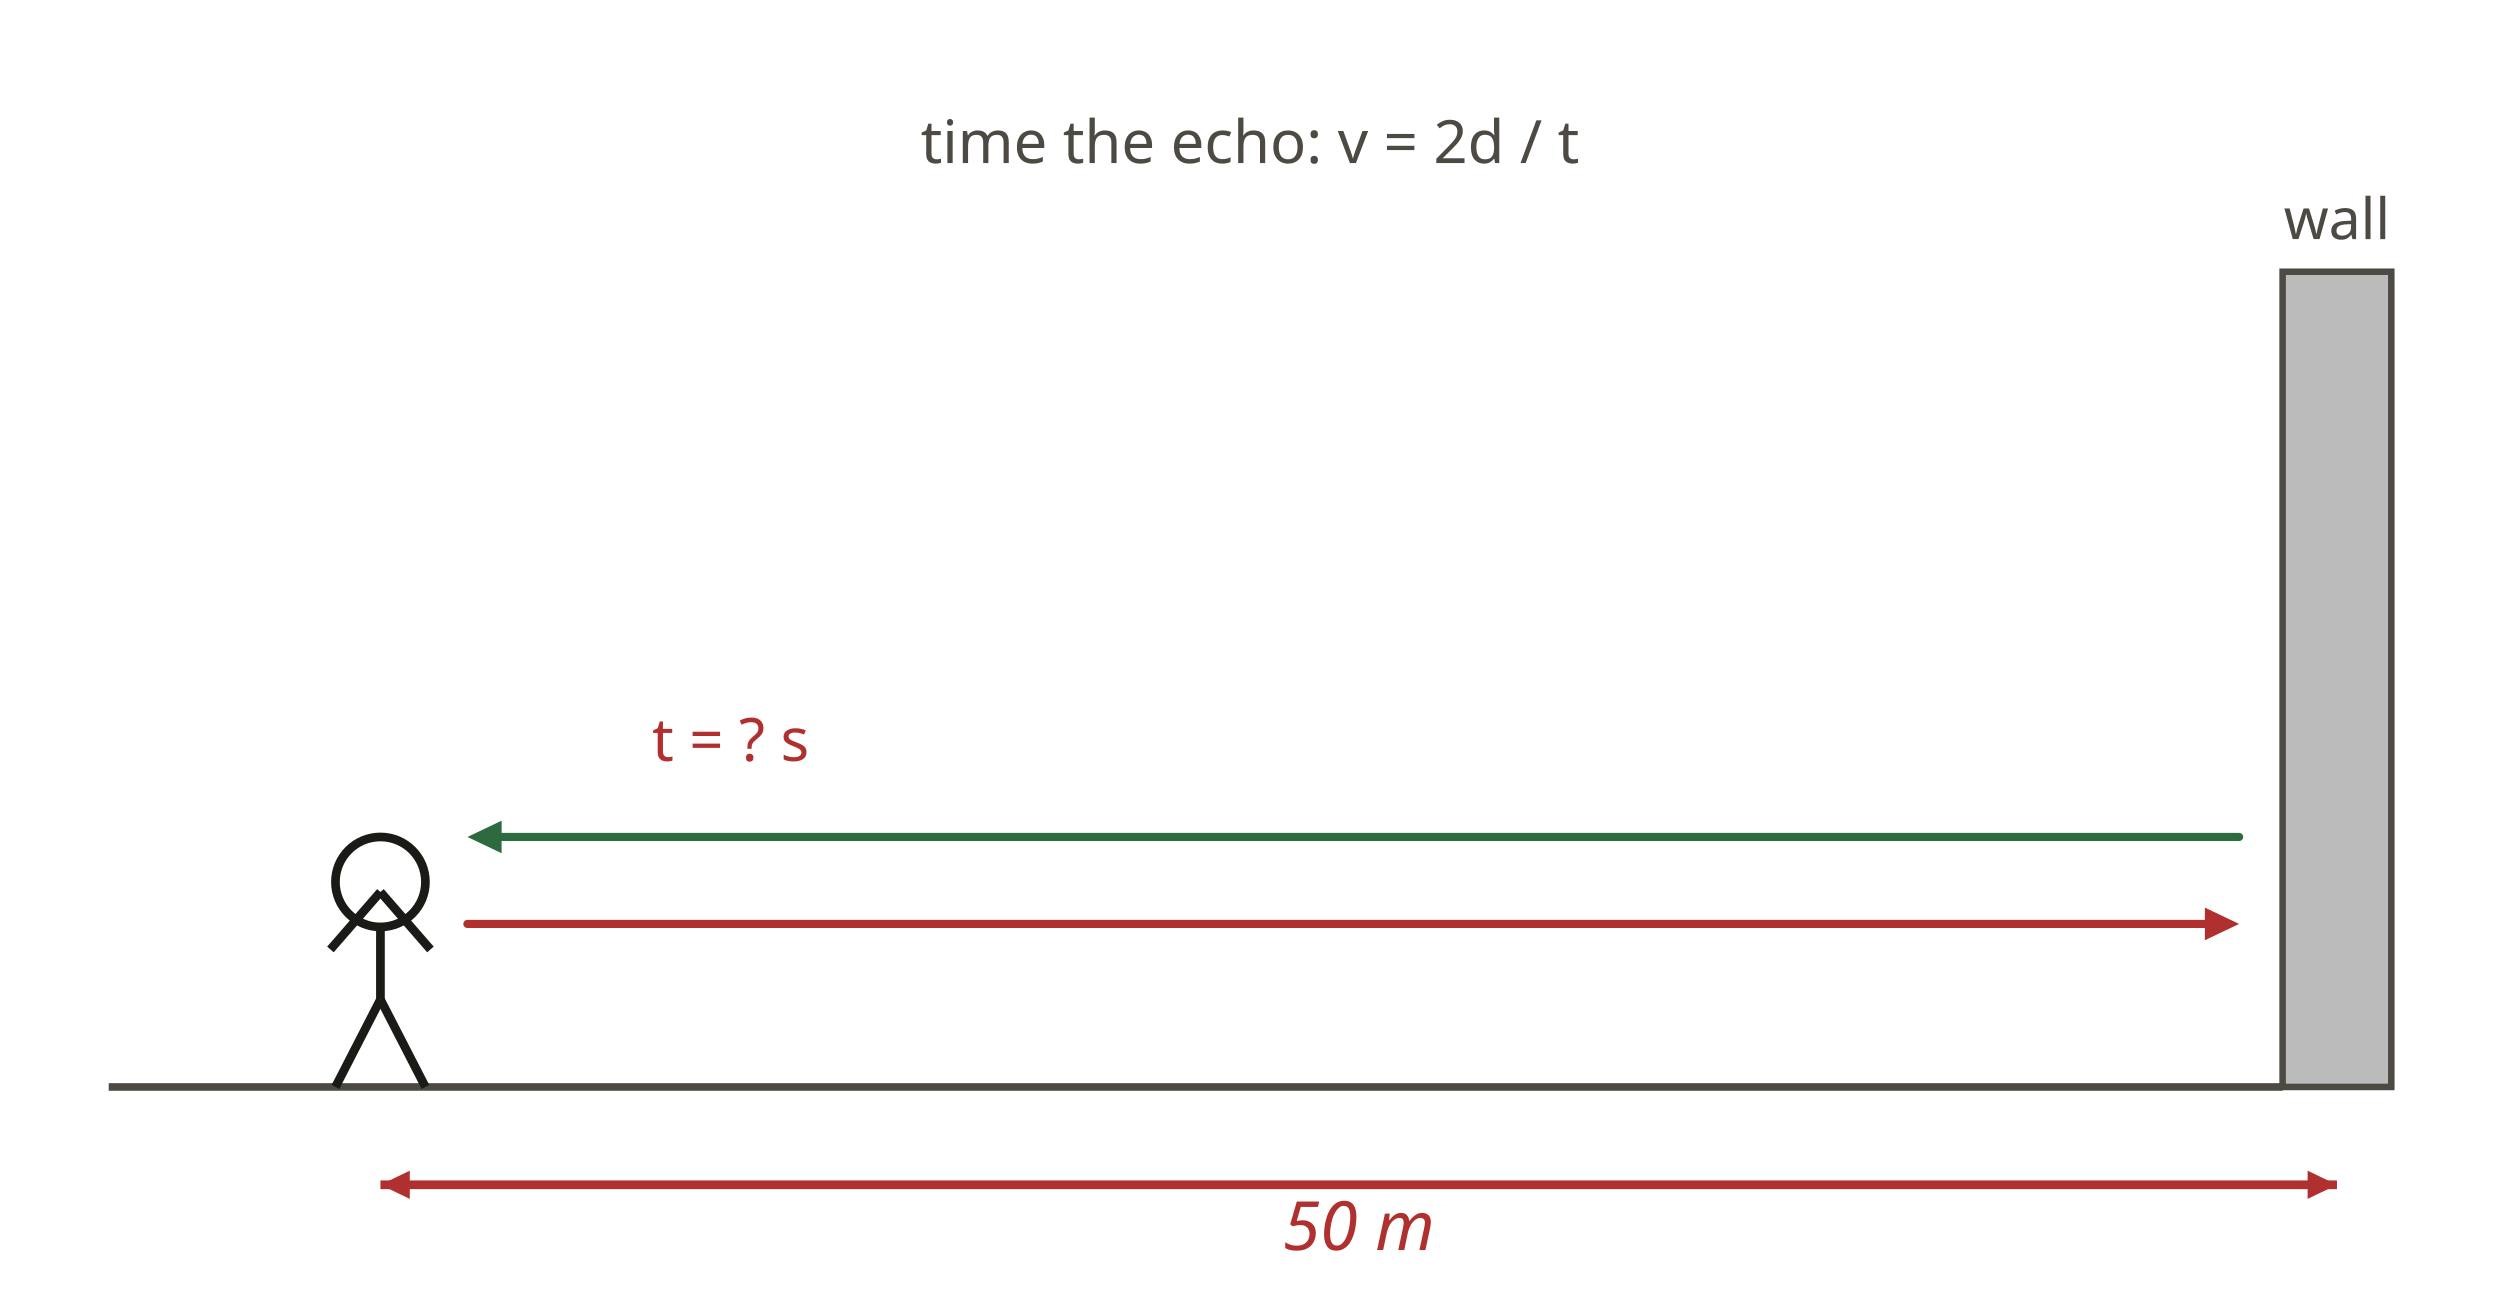
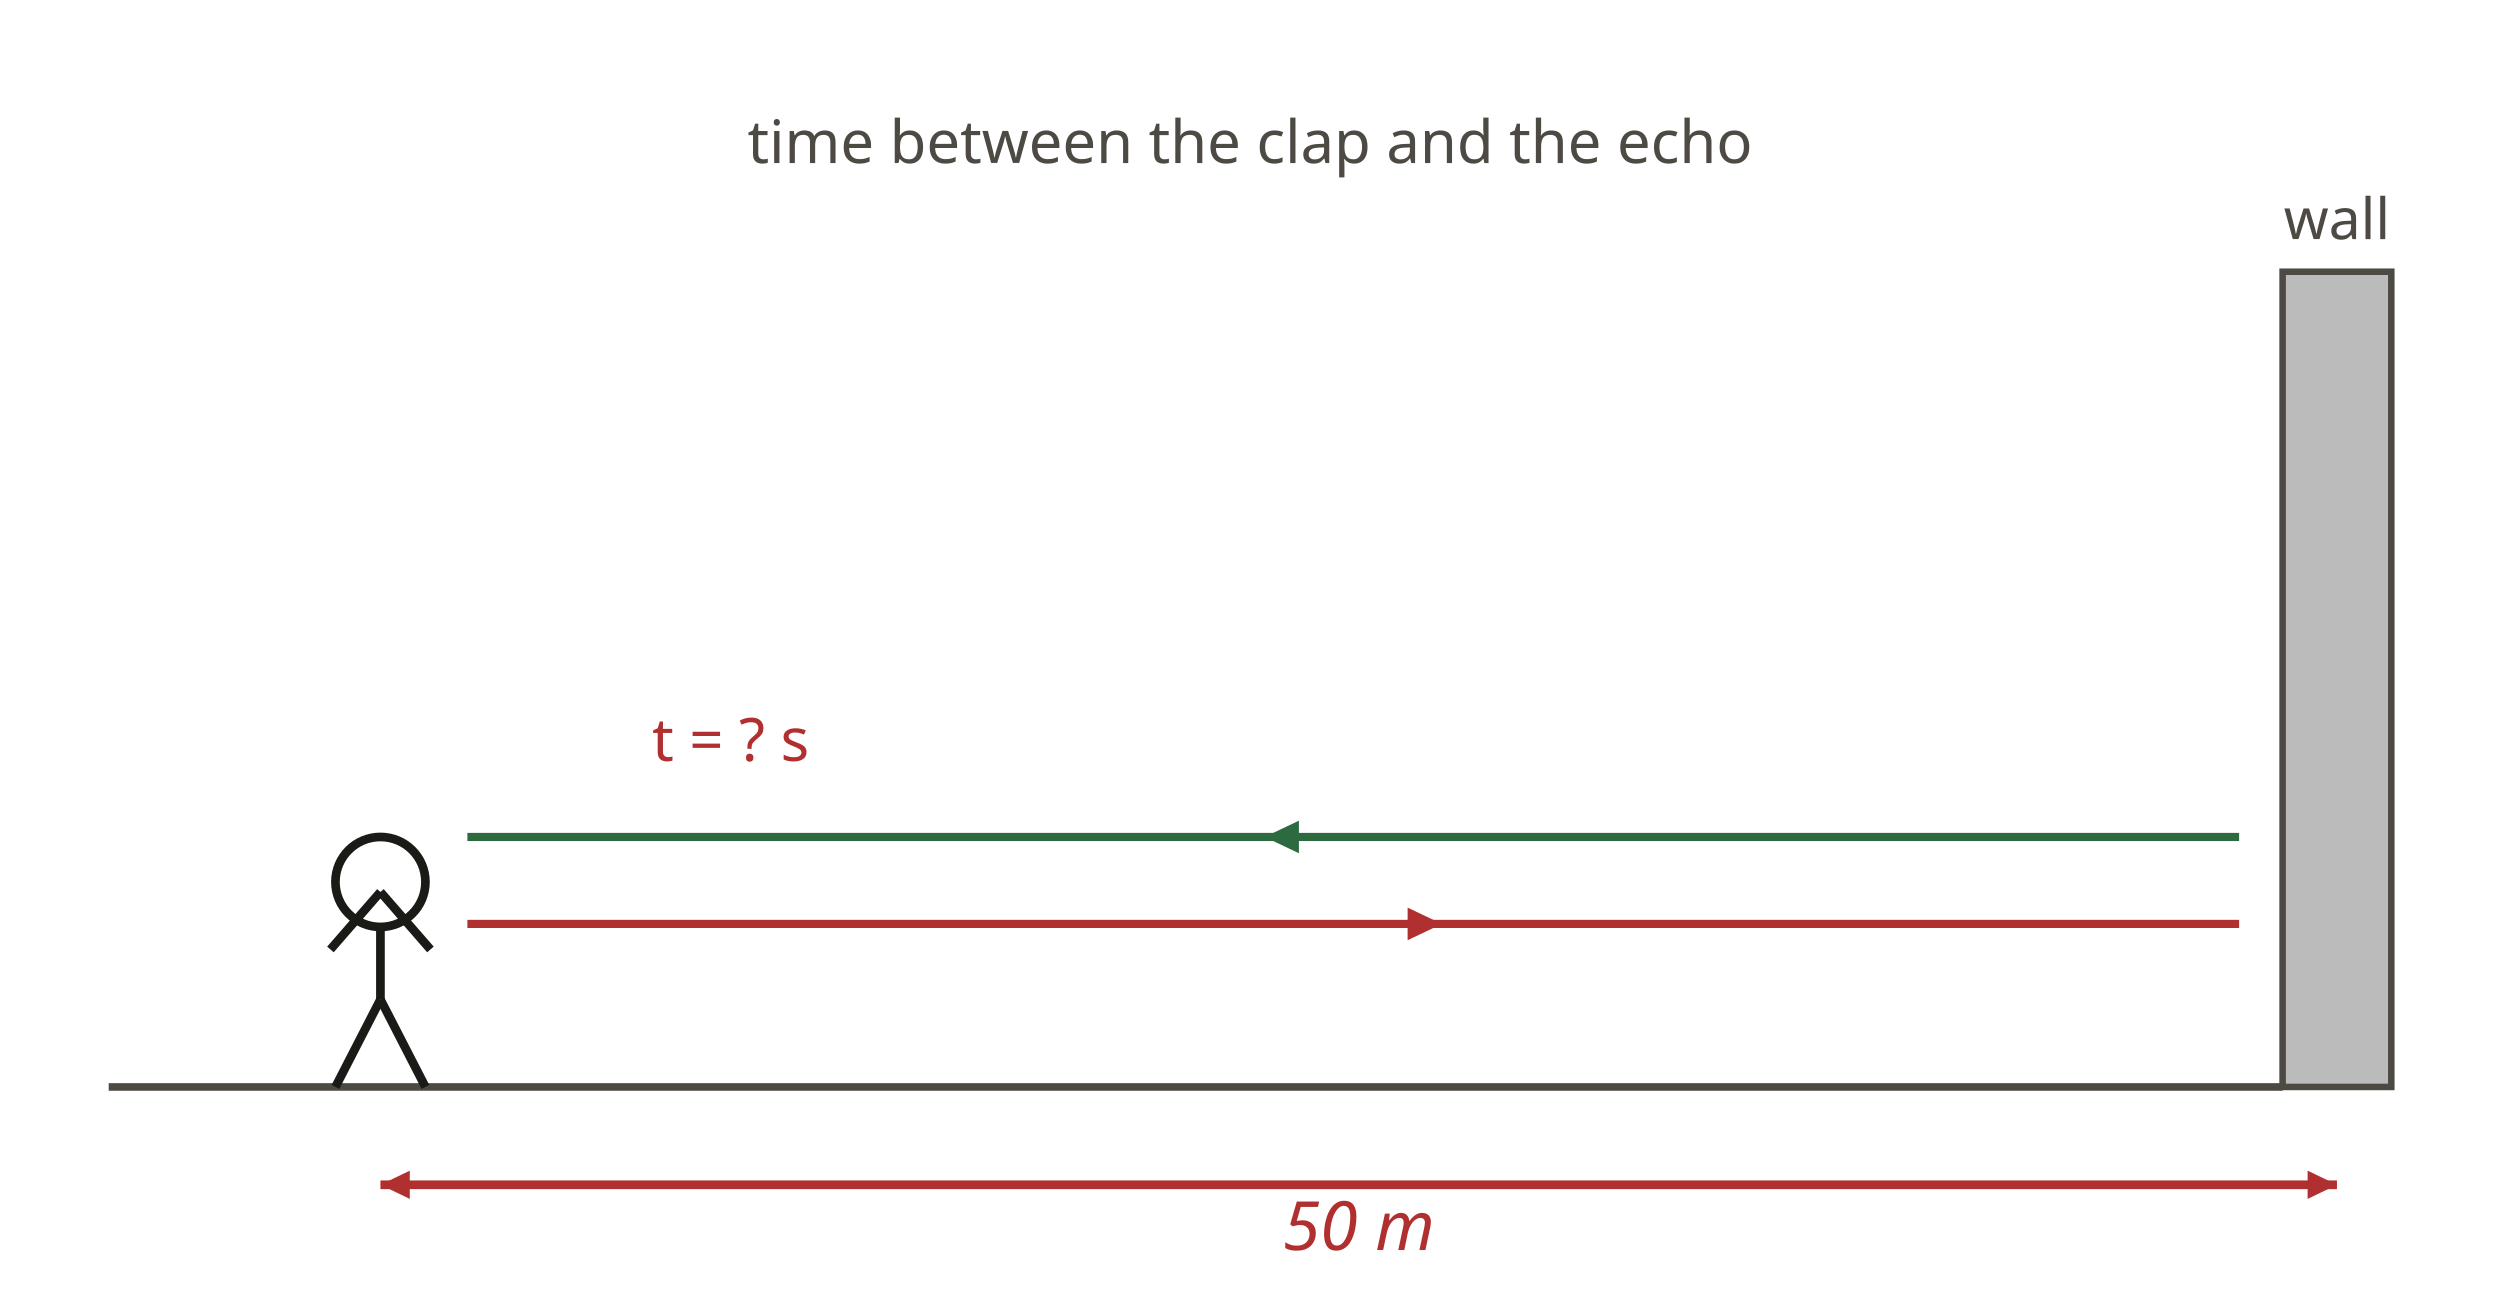
<svg xmlns="http://www.w3.org/2000/svg" viewBox="0 0 460 240" width="100%" preserveAspectRatio="xMidYMid meet" role="img" aria-label="wave scenario: echo_wall" class="td-svg" style="max-width:460px;height:auto;display:block;font-family:Georgia, serif">
  <line x1="20" y1="200" x2="420" y2="200" stroke="#4d4943" stroke-width="1.4" stroke-linecap="butt" stroke-dasharray="none" />
  <rect x="420" y="50" width="20" height="150" fill="rgba(120,120,120,.5)" stroke="#4d4943" stroke-width="1.2" />
  <text x="430" y="44" font-family="system-ui, sans-serif" font-size="10.5" fill="#4d4943" text-anchor="middle">wall</text>
  <g>
    <circle cx="70" cy="162.28" r="8.28" fill="none" stroke="#1a1a17" stroke-width="1.6" stroke-dasharray="none" />
    <line x1="70" y1="170.56" x2="70" y2="183.9" stroke="#1a1a17" stroke-width="1.6" stroke-linecap="butt" stroke-dasharray="none" />
    <line x1="70" y1="164.12" x2="60.8" y2="174.7" stroke="#1a1a17" stroke-width="1.6" stroke-linecap="butt" stroke-dasharray="none" />
    <line x1="70" y1="164.12" x2="79.2" y2="174.7" stroke="#1a1a17" stroke-width="1.6" stroke-linecap="butt" stroke-dasharray="none" />
    <line x1="70" y1="183.9" x2="61.72" y2="200" stroke="#1a1a17" stroke-width="1.6" stroke-linecap="butt" stroke-dasharray="none" />
    <line x1="70" y1="183.9" x2="78.28" y2="200" stroke="#1a1a17" stroke-width="1.6" stroke-linecap="butt" stroke-dasharray="none" />
  </g>
  <g>
-     <line x1="86" y1="170" x2="407.1" y2="170" stroke="#b03030" stroke-width="1.5" stroke-linecap="round" stroke-dasharray="none" />
-     <path d="M412.0,170.0 L405.7,173.0 L405.7,167.0 Z" fill="#b03030" stroke="none" />
+     <line x1="86" y1="170" x2="412" y2="170" stroke="#b03030" stroke-width="1.5" stroke-linecap="butt" stroke-dasharray="none" />
+     <path d="M265.3,170.0 L259.0,173.0 L259.0,167.0 Z" fill="#b03030" stroke="none" />
  </g>
  <g>
-     <line x1="412" y1="154" x2="90.9" y2="154" stroke="#2d6a3f" stroke-width="1.5" stroke-linecap="round" stroke-dasharray="none" />
-     <path d="M86.0,154.0 L92.3,151.0 L92.3,157.0 Z" fill="#2d6a3f" stroke="none" />
+     <line x1="412" y1="154" x2="86" y2="154" stroke="#2d6a3f" stroke-width="1.5" stroke-linecap="butt" stroke-dasharray="none" />
+     <path d="M232.7,154.0 L239.0,151.0 L239.0,157.0 Z" fill="#2d6a3f" stroke="none" />
  </g>
-   <text x="230" y="30" font-family="system-ui, sans-serif" font-size="11" fill="#4d4943" text-anchor="middle">time the echo: v = 2d / t</text>
+   <text x="230" y="30" font-family="system-ui, sans-serif" font-size="11" fill="#4d4943" text-anchor="middle">time between the clap and the echo</text>
  <g>
    <line x1="70" y1="218" x2="430" y2="218" stroke="#b03030" stroke-width="1.6" stroke-linecap="butt" stroke-dasharray="none" />
    <path d="M70.0,218.0 L75.4,215.4 L75.4,220.6 Z" fill="#b03030" stroke="none" />
    <path d="M430.0,218.0 L424.6,220.6 L424.6,215.4 Z" fill="#b03030" stroke="none" />
    <text x="250" y="230" font-family="system-ui, sans-serif" font-size="12.5" fill="#b03030" text-anchor="middle" font-style="italic">50 m</text>
  </g>
  <text x="120" y="140" font-family="system-ui, sans-serif" font-size="11" fill="#b03030">t = ? s</text>
</svg>
